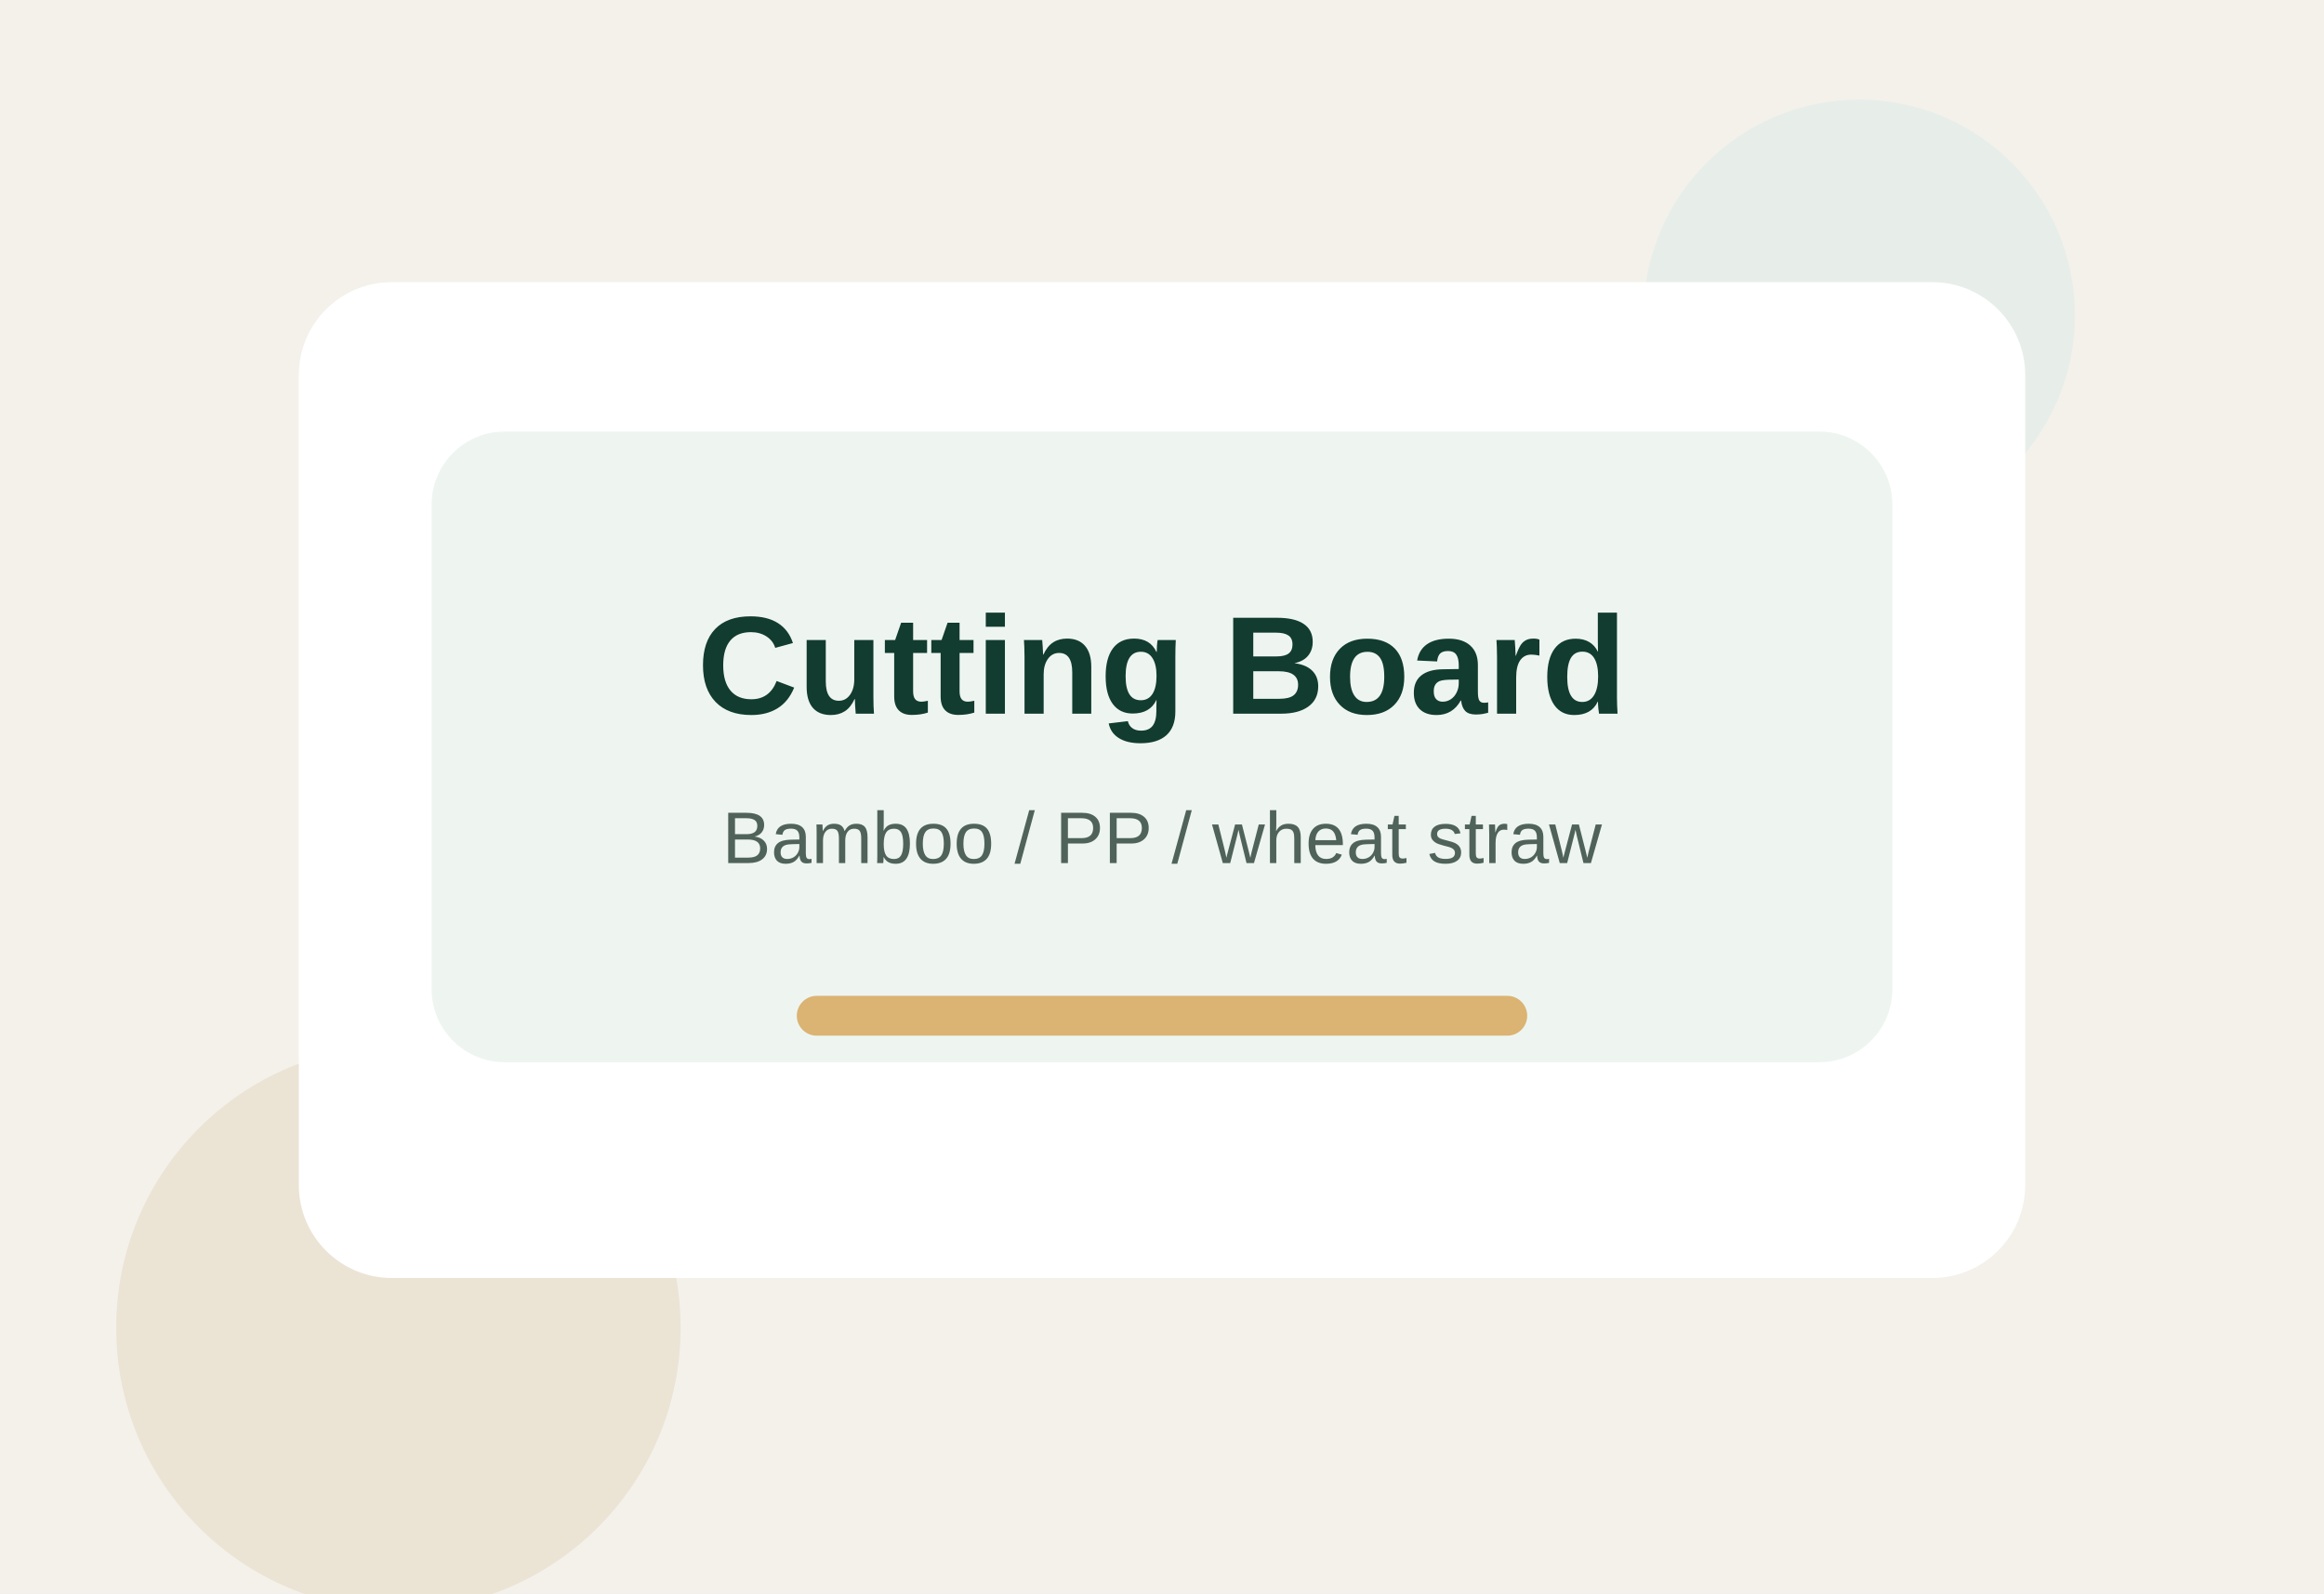
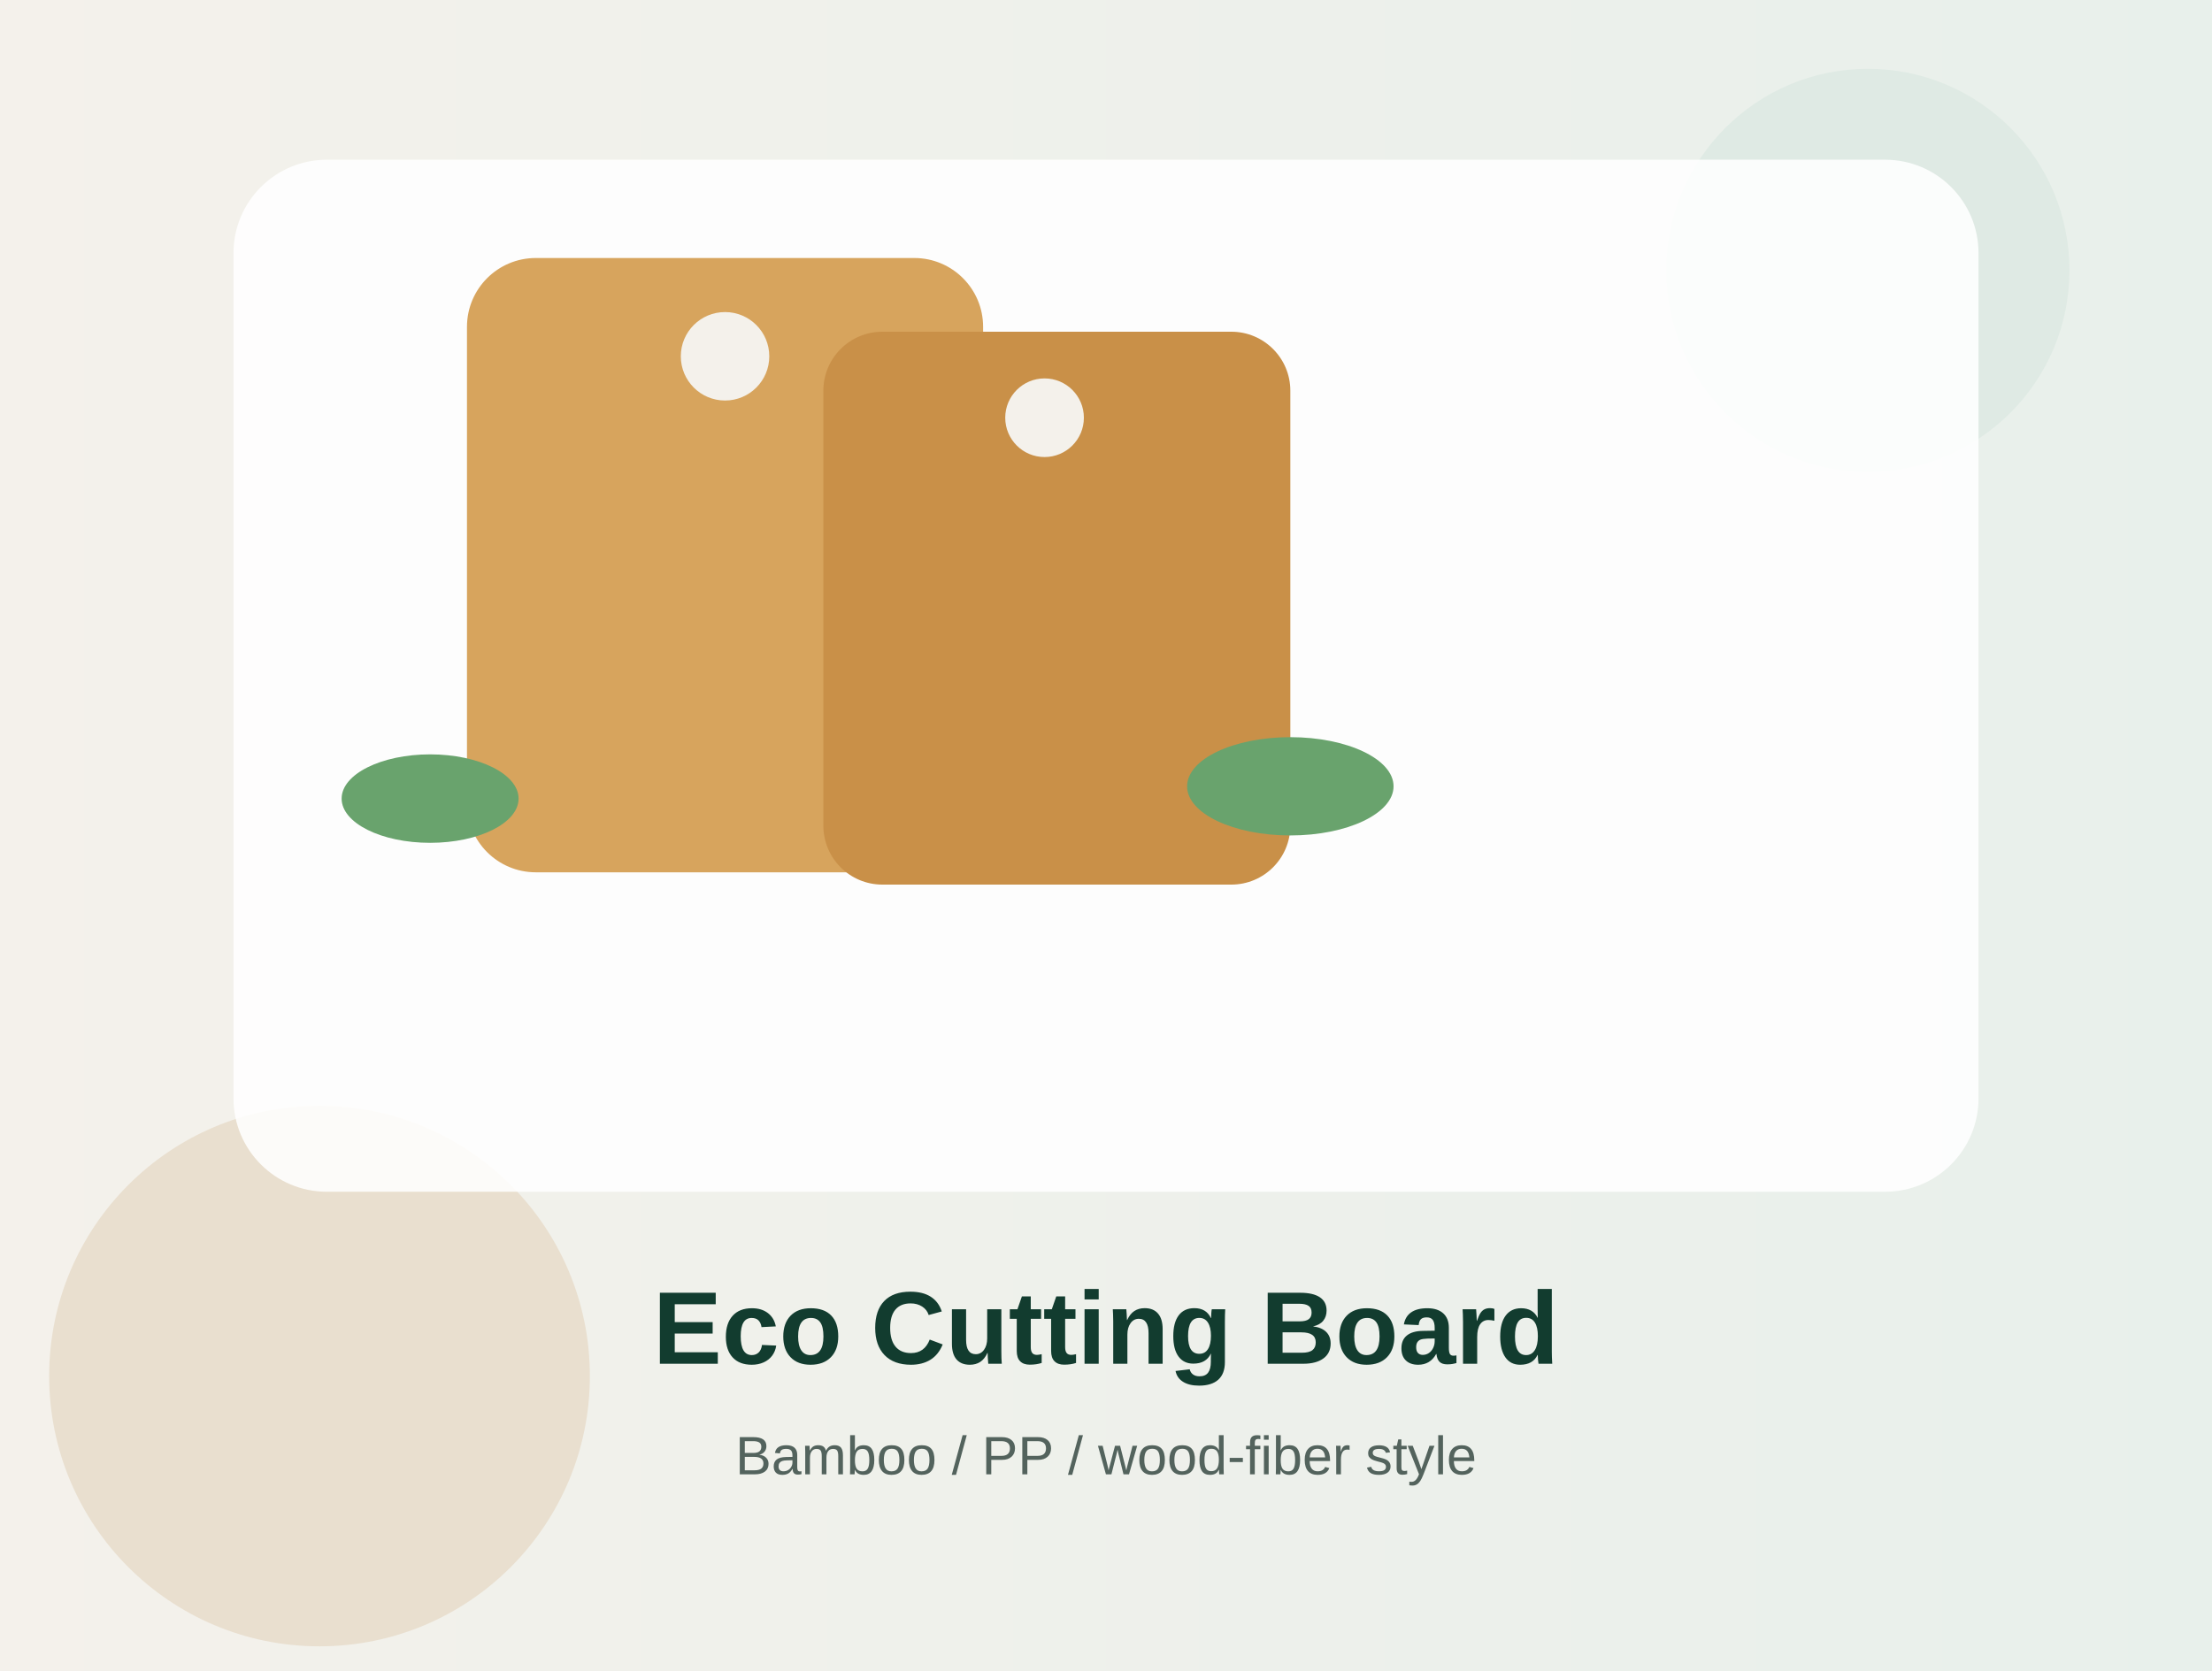
- <svg xmlns="http://www.w3.org/2000/svg" width="700" height="480" viewBox="0 0 700 480">
-   <rect width="700" height="480" fill="#f4f1eb" />
-   <circle cx="560" cy="95" r="65" fill="#e7eee9" />
-   <circle cx="120" cy="400" r="85" fill="#ebe3d4" />
-   <rect x="90" y="85" width="520" height="300" rx="28" fill="#ffffff" />
-   <rect x="130" y="130" width="440" height="190" rx="22" fill="#eef5f1" />
-   <text x="350" y="215" text-anchor="middle" font-family="Arial" font-size="42" font-weight="800" fill="#123C2F">Cutting Board</text>
-   <text x="350" y="260" text-anchor="middle" font-family="Arial" font-size="22" fill="#50635b">Bamboo / PP / wheat straw</text>
-   <rect x="240" y="300" width="220" height="12" rx="6" fill="#D8A75C" opacity=".85" />
+ <svg xmlns="http://www.w3.org/2000/svg" width="900" height="680" viewBox="0 0 900 680">
+   <defs>
+     <linearGradient id="bg" x1="0" x2="1">
+       <stop offset="0" stop-color="#f4f1eb" />
+       <stop offset="1" stop-color="#e8f0eb" />
+     </linearGradient>
+   </defs>
+   <rect width="900" height="680" fill="url(#bg)" />
+   <circle cx="760" cy="110" r="82" fill="#dfeae4" />
+   <circle cx="130" cy="560" r="110" fill="#e9dfcf" />
+   <rect x="95" y="65" width="710" height="420" rx="38" fill="#ffffff" opacity=".88" />
+   <rect x="190" y="105" width="210" height="250" rx="28" fill="#d7a45d" />
+   <rect x="335" y="135" width="190" height="225" rx="24" fill="#c99048" />
+   <circle cx="295" cy="145" r="18" fill="#f4f1eb" />
+   <circle cx="425" cy="170" r="16" fill="#f4f1eb" />
+   <g fill="#69a36d">
+     <ellipse cx="175" cy="325" rx="36" ry="18" />
+     <ellipse cx="525" cy="320" rx="42" ry="20" />
+   </g>
+   <text x="450" y="555" text-anchor="middle" font-family="Arial" font-size="42" font-weight="800" fill="#123C2F">Eco Cutting Board</text>
+   <text x="450" y="600" text-anchor="middle" font-family="Arial" font-size="22" fill="#53635d">Bamboo / PP / wood-fiber style</text>
</svg>
